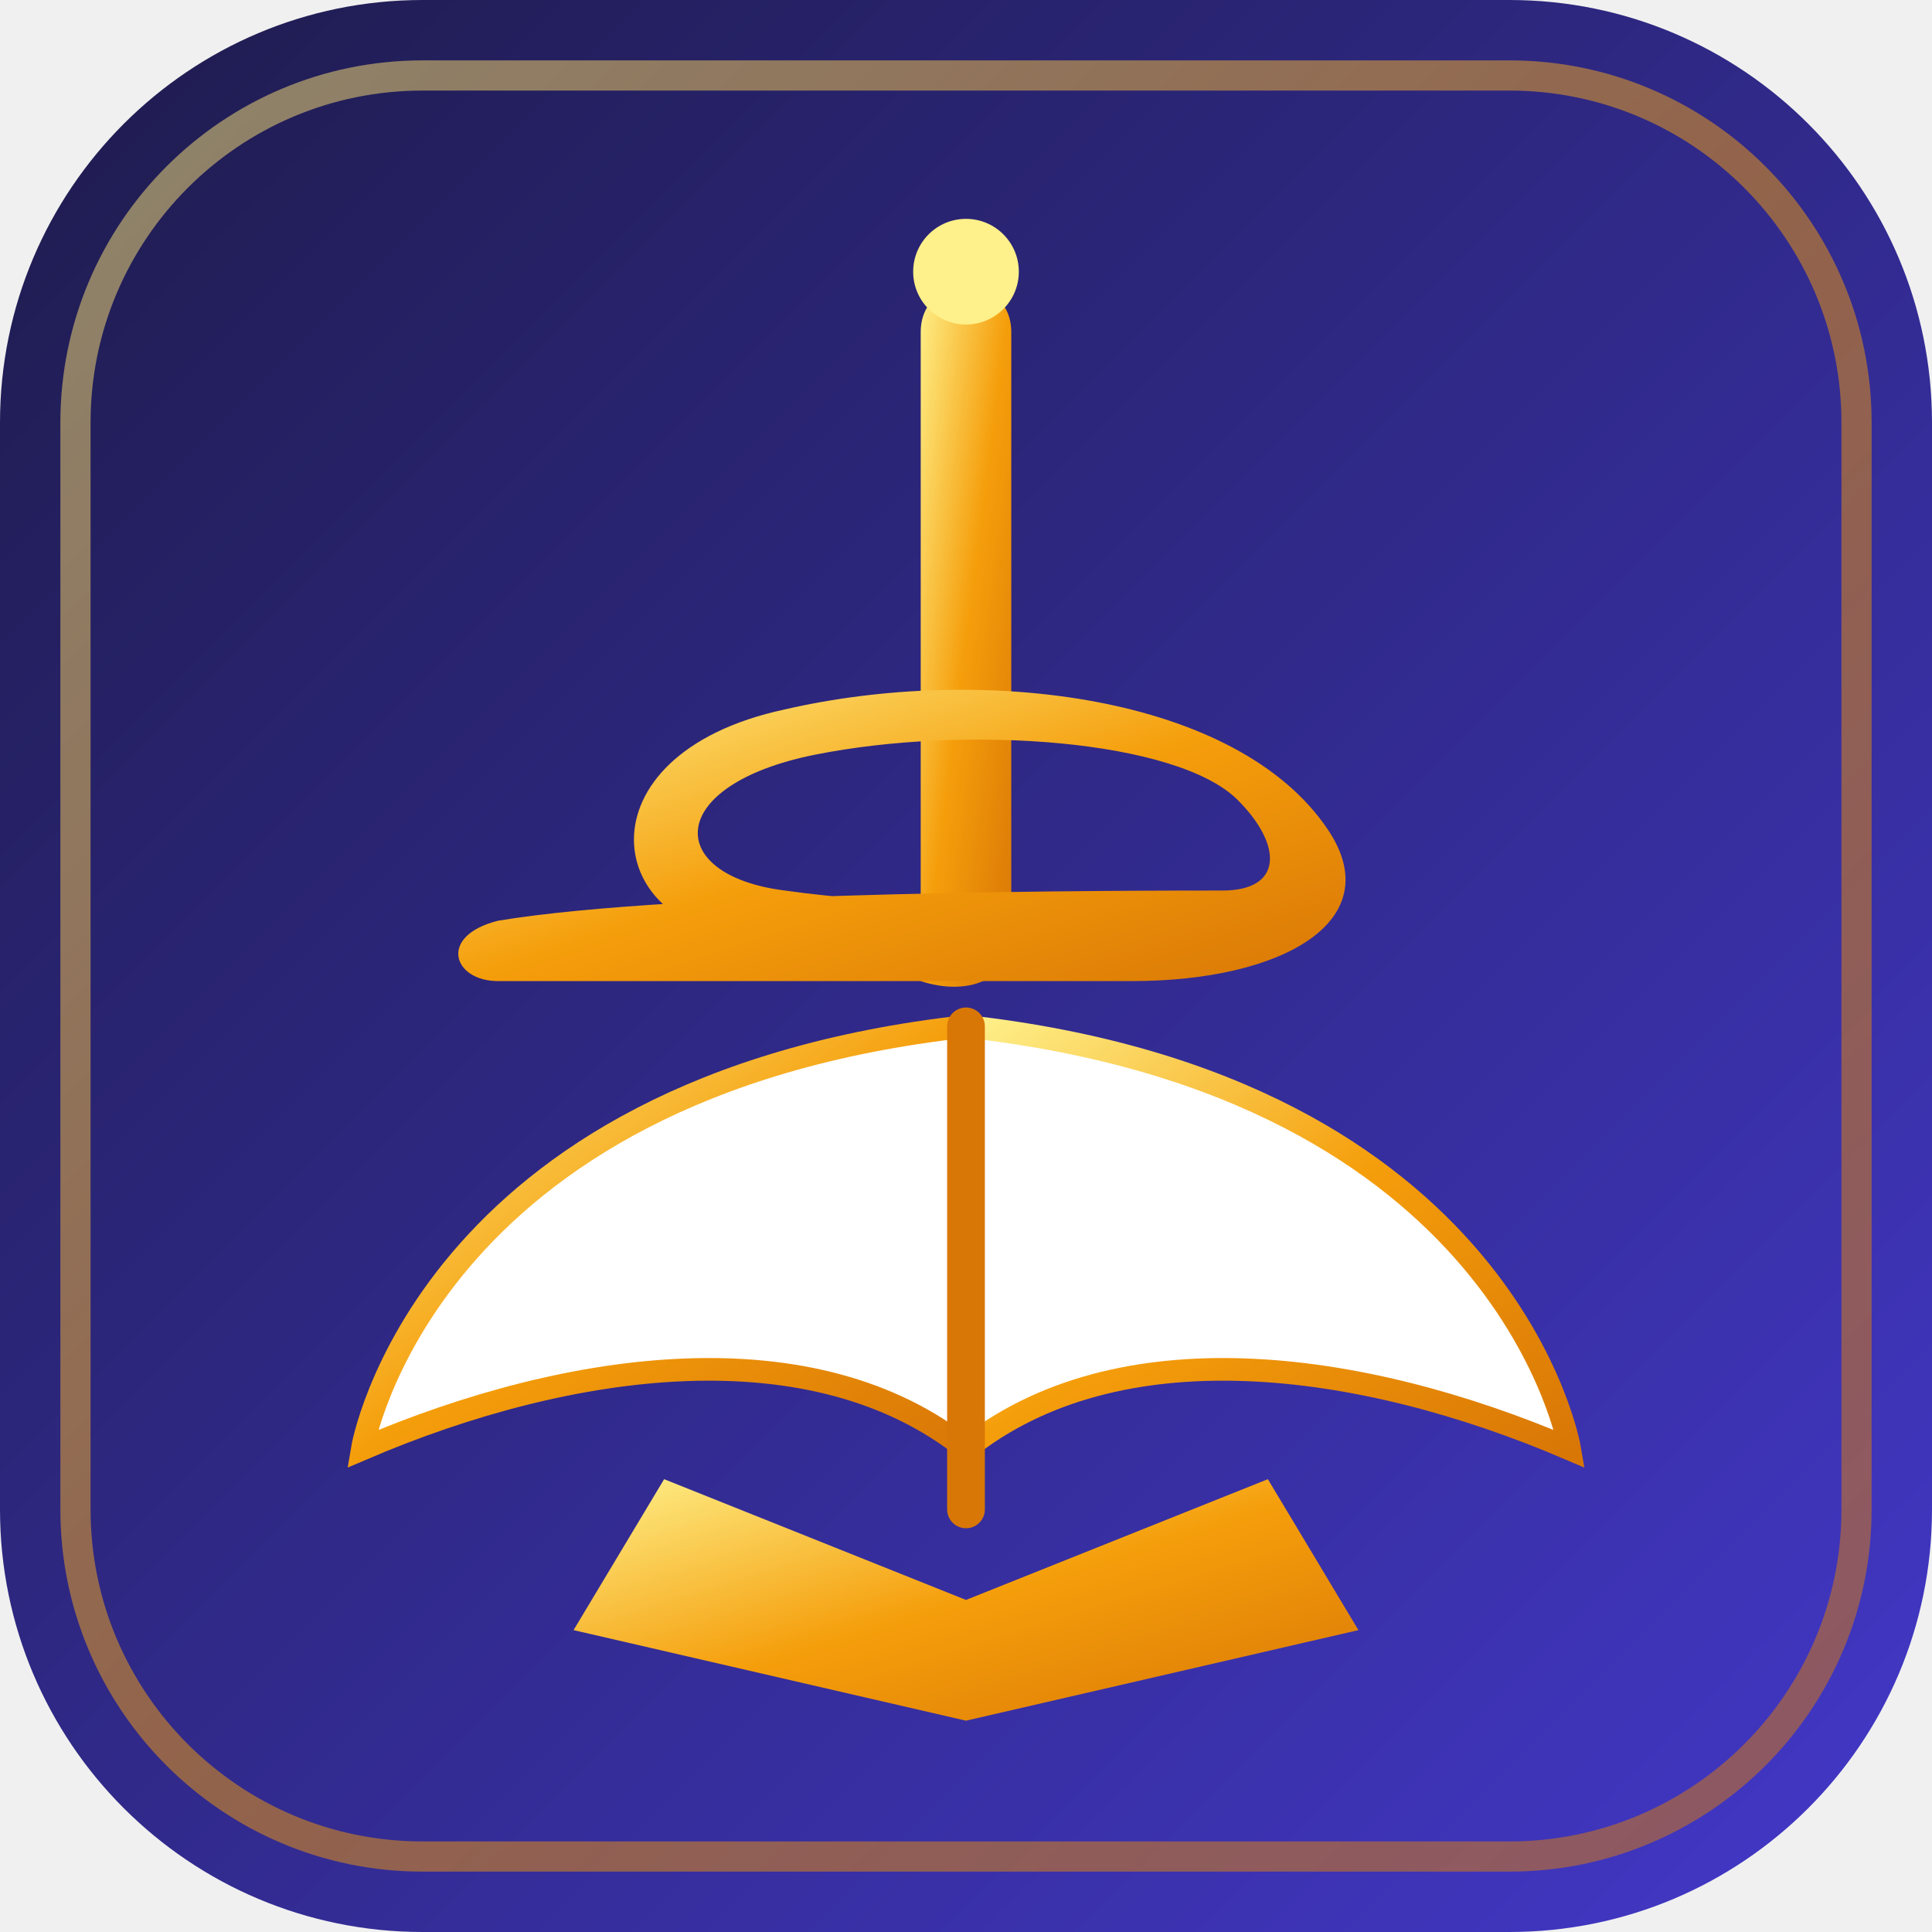
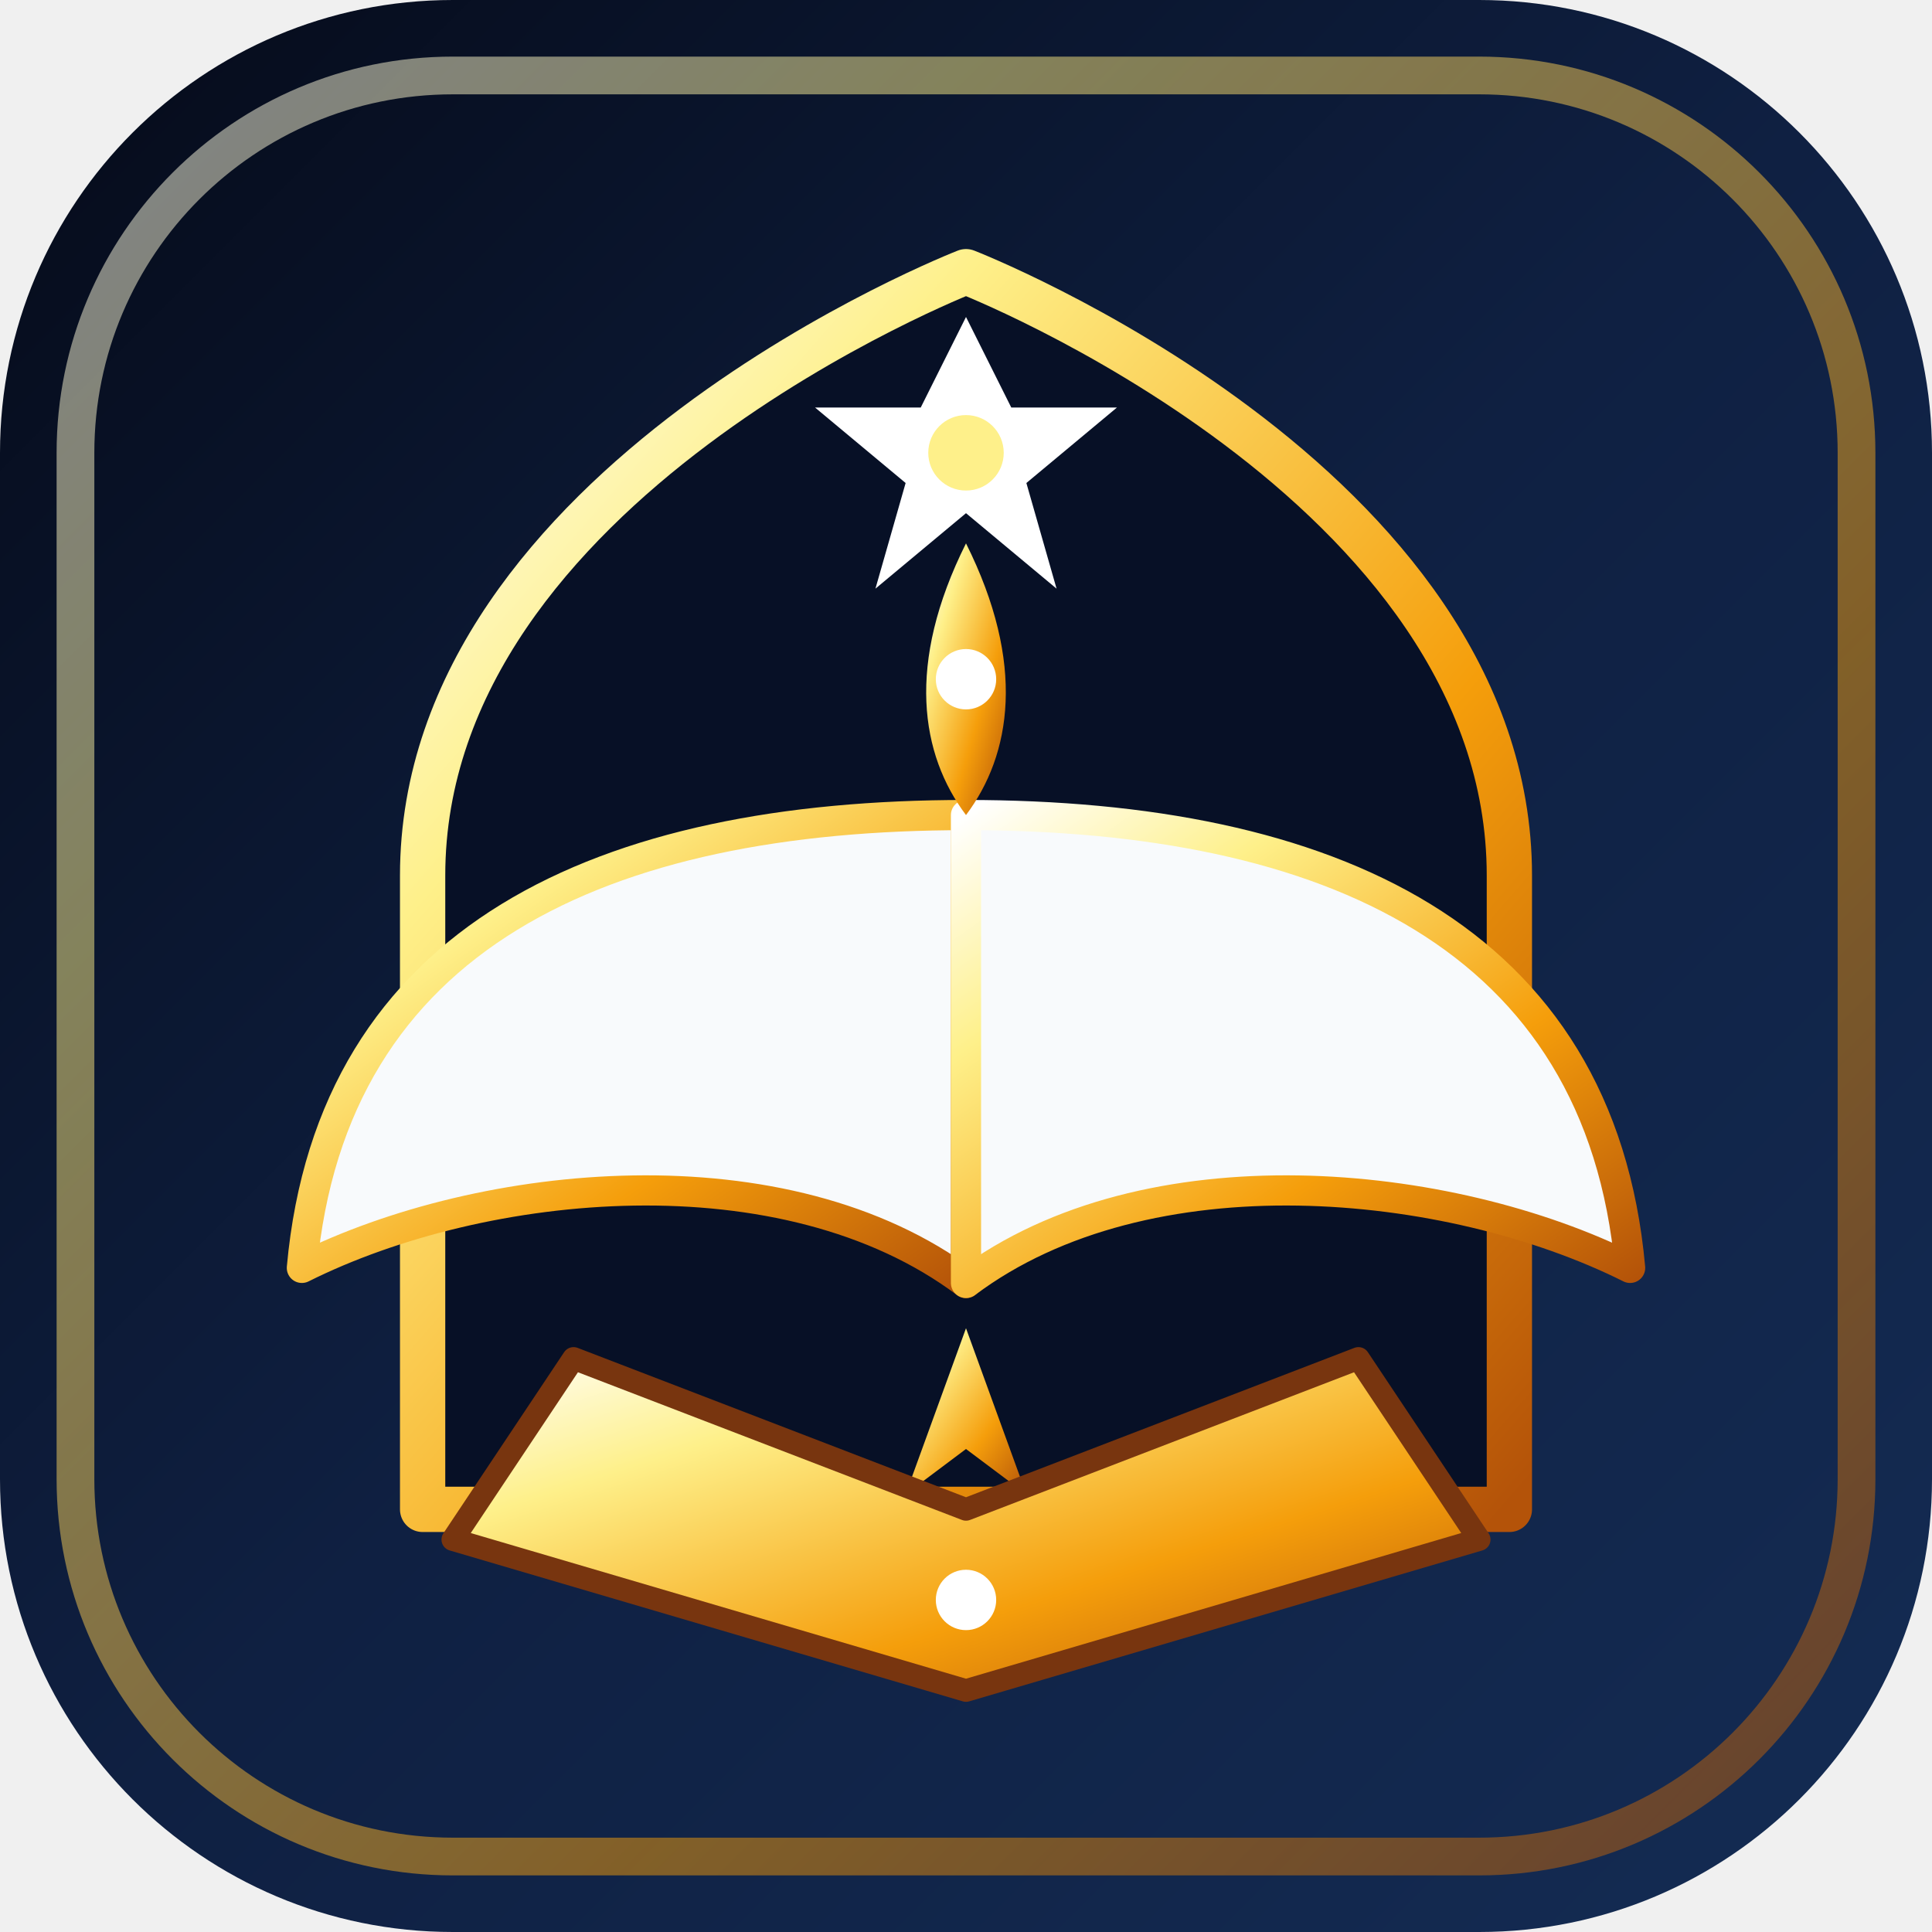
<svg xmlns="http://www.w3.org/2000/svg" viewBox="0 0 128 128" width="100%" height="100%">
  <defs>
    <linearGradient id="favBg" x1="0%" y1="0%" x2="100%" y2="100%">
-       <stop offset="0%" stop-color="#1e1b4b" />
-       <stop offset="100%" stop-color="#4338ca" />
+       <stop offset="0%" stop-color="#050a18" />
+       <stop offset="50%" stop-color="#0f2042" />
+       <stop offset="100%" stop-color="#142c54" />
    </linearGradient>
    <linearGradient id="favGold" x1="0%" y1="0%" x2="100%" y2="100%">
-       <stop offset="0%" stop-color="#fef08a" />
-       <stop offset="50%" stop-color="#f59e0b" />
-       <stop offset="100%" stop-color="#d97706" />
+       <stop offset="0%" stop-color="#ffffff" />
+       <stop offset="25%" stop-color="#fef08a" />
+       <stop offset="65%" stop-color="#f59e0b" />
+       <stop offset="100%" stop-color="#b45309" />
+     </linearGradient>
+     <linearGradient id="favEmerald" x1="0%" y1="0%" x2="100%" y2="100%">
+       <stop offset="0%" stop-color="#a7f3d0" />
+       <stop offset="100%" stop-color="#059669" />
    </linearGradient>
  </defs>
-   <rect width="128" height="128" rx="28" fill="url(#favBg)" />
-   <rect x="5" y="5" width="118" height="118" rx="23" fill="none" stroke="url(#favGold)" stroke-width="2" stroke-opacity="0.5" />
-   <path d="M 64 96 C 54 88, 38 90, 24 96 C 24 96, 28 72, 64 68 Z" fill="#ffffff" stroke="url(#favGold)" stroke-width="1.5" />
-   <path d="M 64 96 C 74 88, 90 90, 104 96 C 104 96, 100 72, 64 68 Z" fill="#ffffff" stroke="url(#favGold)" stroke-width="1.5" />
-   <path d="M 64 68 L 64 100" stroke="#d97706" stroke-width="2.5" stroke-linecap="round" />
-   <path d="M 44 98 L 64 106 L 84 98 L 90 108 L 64 114 L 38 108 Z" fill="url(#favGold)" />
-   <path d="M 61 22 C 61 18, 67 18, 67 22 L 67 62 C 67 65, 64 66, 61 65 Z" fill="url(#favGold)" />
-   <circle cx="64" cy="18" r="3.5" fill="#fef08a" />
-   <path d="M 50 62 C 40 62, 38 50, 52 47 C 65 44, 82 46, 88 55 C 92 61, 85 65, 75 65 C 62 65, 38 65, 33 65 C 30 65, 29 62, 33 61 C 45 59, 75 59, 81 59 C 85 59, 85 56, 82 53 C 78 49, 64 48, 54 50 C 44 52, 44 58, 52 59 C 59 60, 68 60, 75 60" fill="url(#favGold)" />
+   <rect width="128" height="128" rx="30" fill="url(#favBg)" />
+   <rect x="5" y="5" width="118" height="118" rx="25" fill="none" stroke="url(#favGold)" stroke-width="2.5" stroke-opacity="0.5" />
+   <path d="M 28 100 L 28 58 C 28 32, 64 18, 64 18 C 64 18, 100 32, 100 58 L 100 100 Z" fill="#071026" stroke="url(#favGold)" stroke-width="3" stroke-linejoin="round" />
+   <polygon points="64,21 67,27 74,27 68,32 70,39 64,34 58,39 60,32 54,27 61,27" fill="#ffffff" />
+   <circle cx="64" cy="30" r="2.5" fill="#fef08a" />
+   <path d="M 64 85 C 52 76, 32 78, 20 84 C 22 62, 40 54, 64 54 Z" fill="#f8fafc" stroke="url(#favGold)" stroke-width="2" stroke-linejoin="round" />
+   <path d="M 64 85 C 76 76, 96 78, 108 84 C 106 62, 88 54, 64 54 Z" fill="#f8fafc" stroke="url(#favGold)" stroke-width="2" stroke-linejoin="round" />
+   <line x1="64" y1="54" x2="64" y2="92" stroke="url(#favGold)" stroke-width="3.5" stroke-linecap="round" />
+   <path d="M 64 88 L 60 99 L 64 96 L 68 99 Z" fill="url(#favGold)" />
+   <path d="M 64 36 C 60 44, 61 50, 64 54 C 67 50, 68 44, 64 36 Z" fill="url(#favGold)" />
+   <circle cx="64" cy="45" r="2" fill="#ffffff" />
+   <path d="M 38 90 L 64 100 L 90 90 L 98 102 L 64 112 L 30 102 Z" fill="url(#favGold)" stroke="#78350f" stroke-width="1.5" stroke-linejoin="round" />
+   <circle cx="64" cy="106" r="2" fill="#ffffff" />
</svg>
